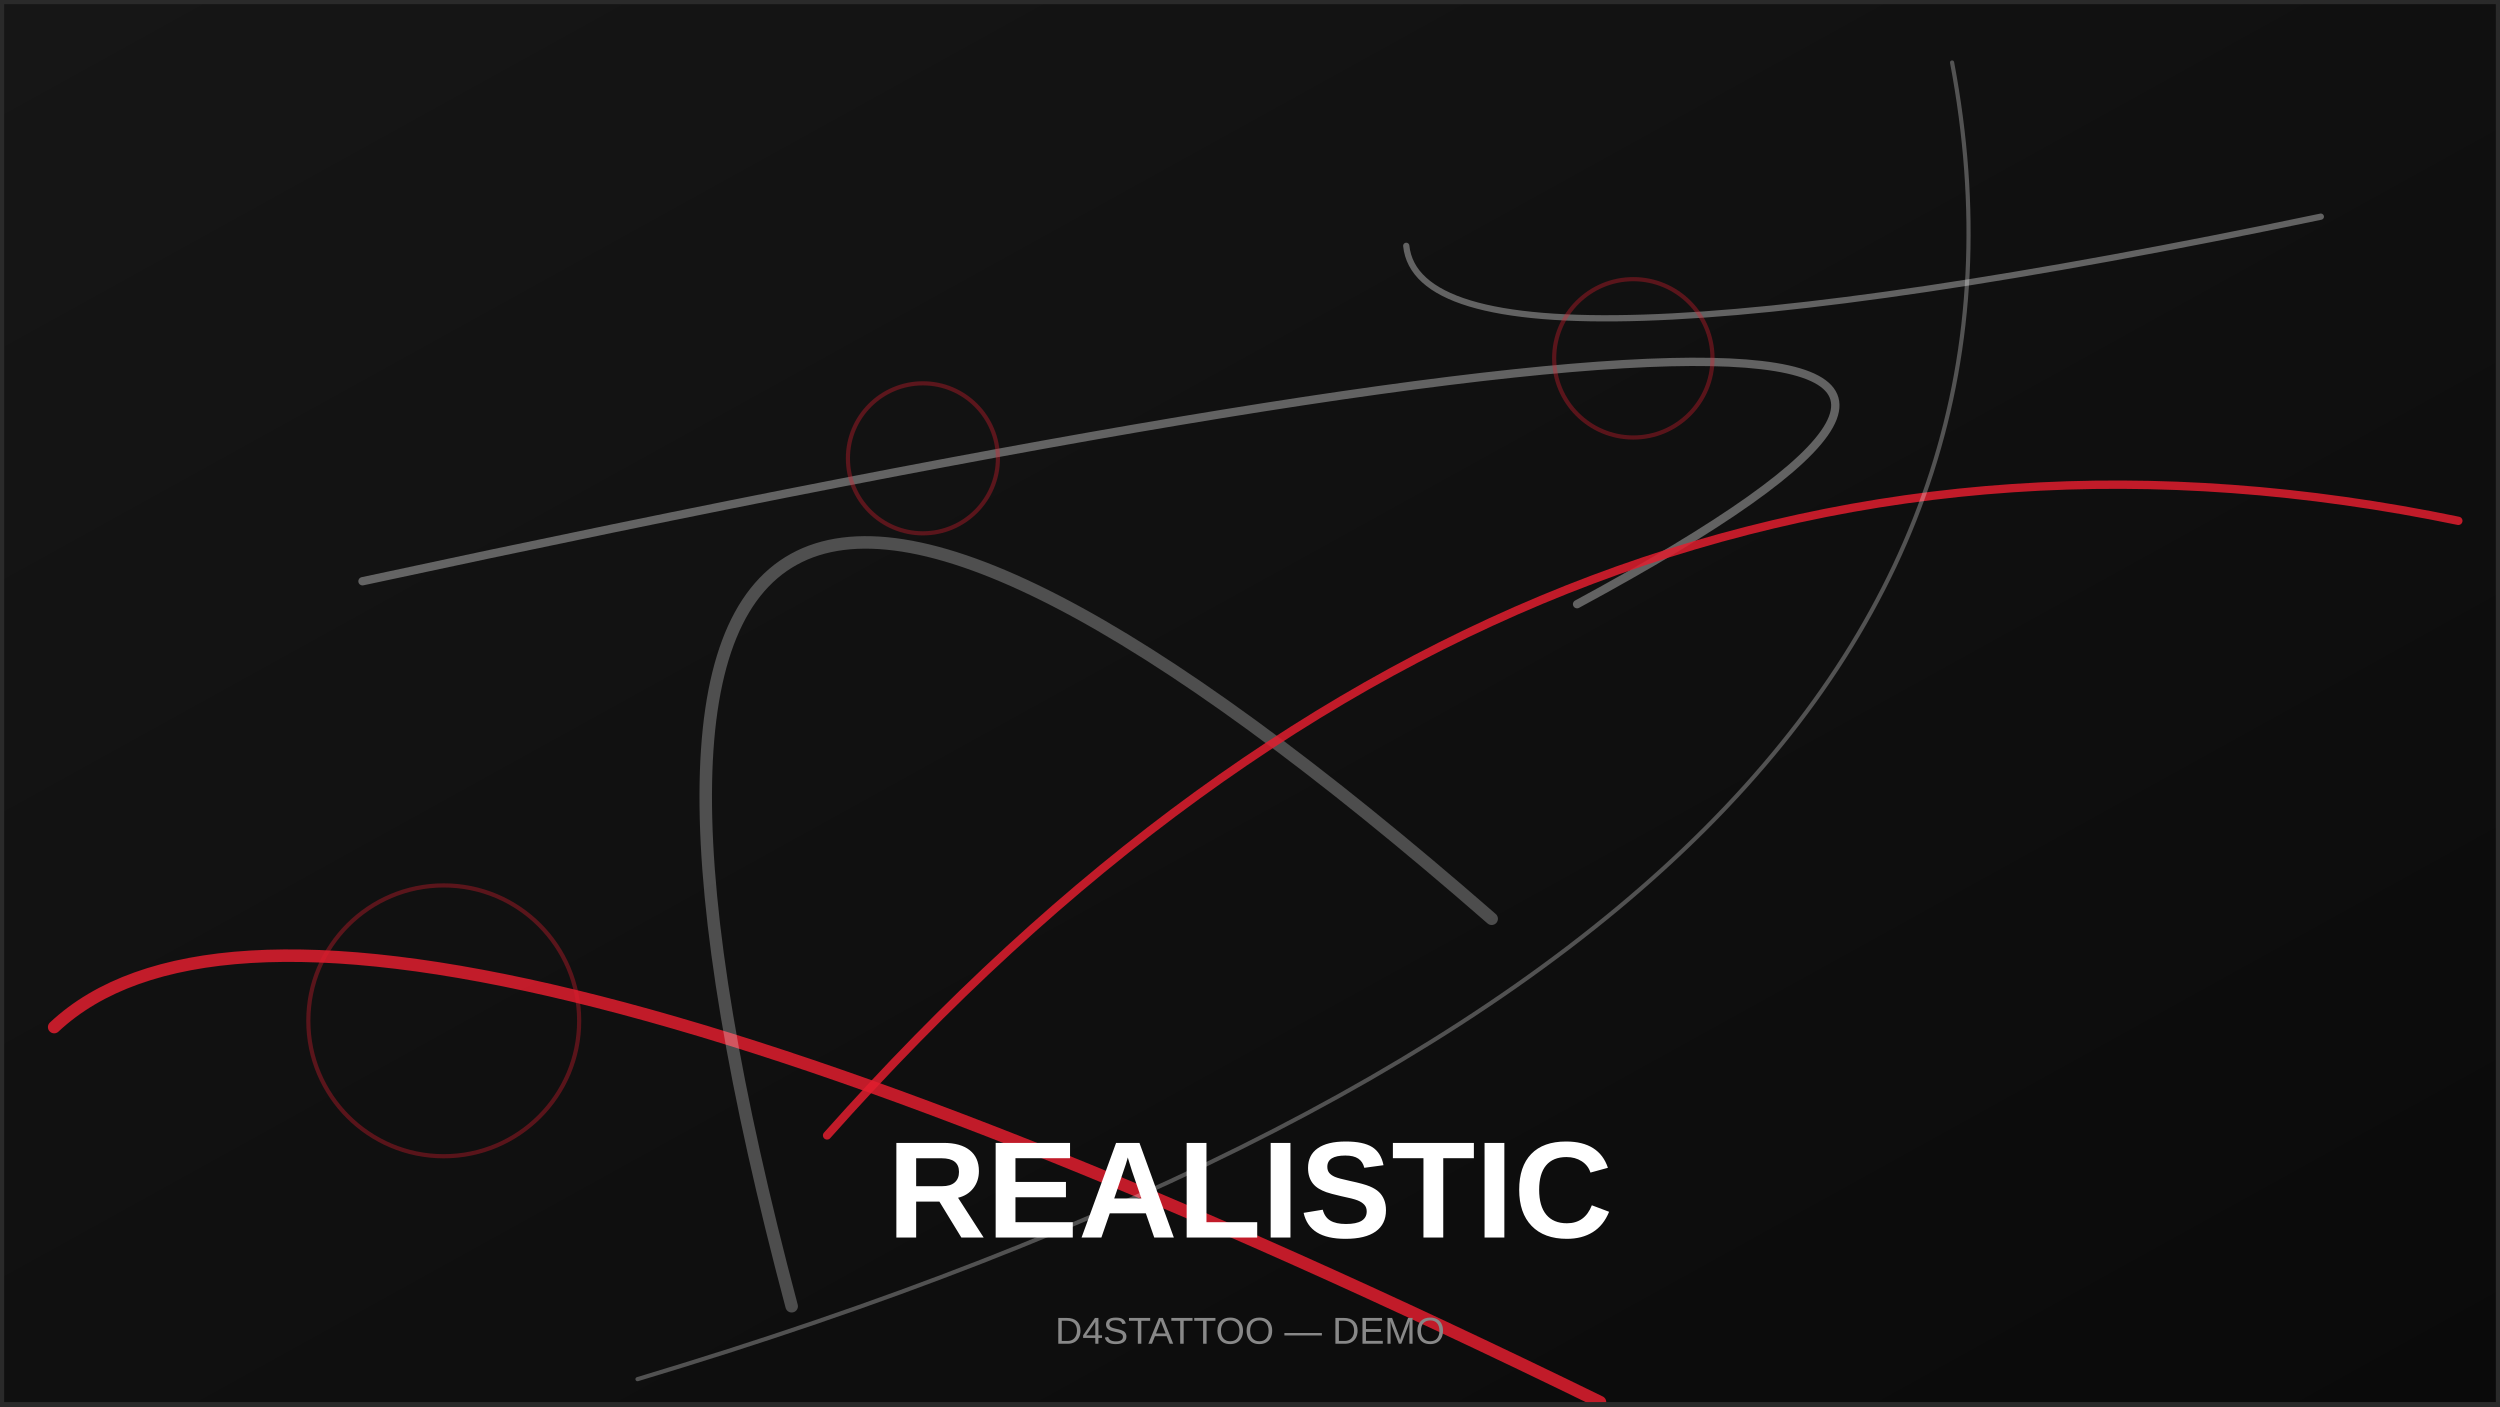
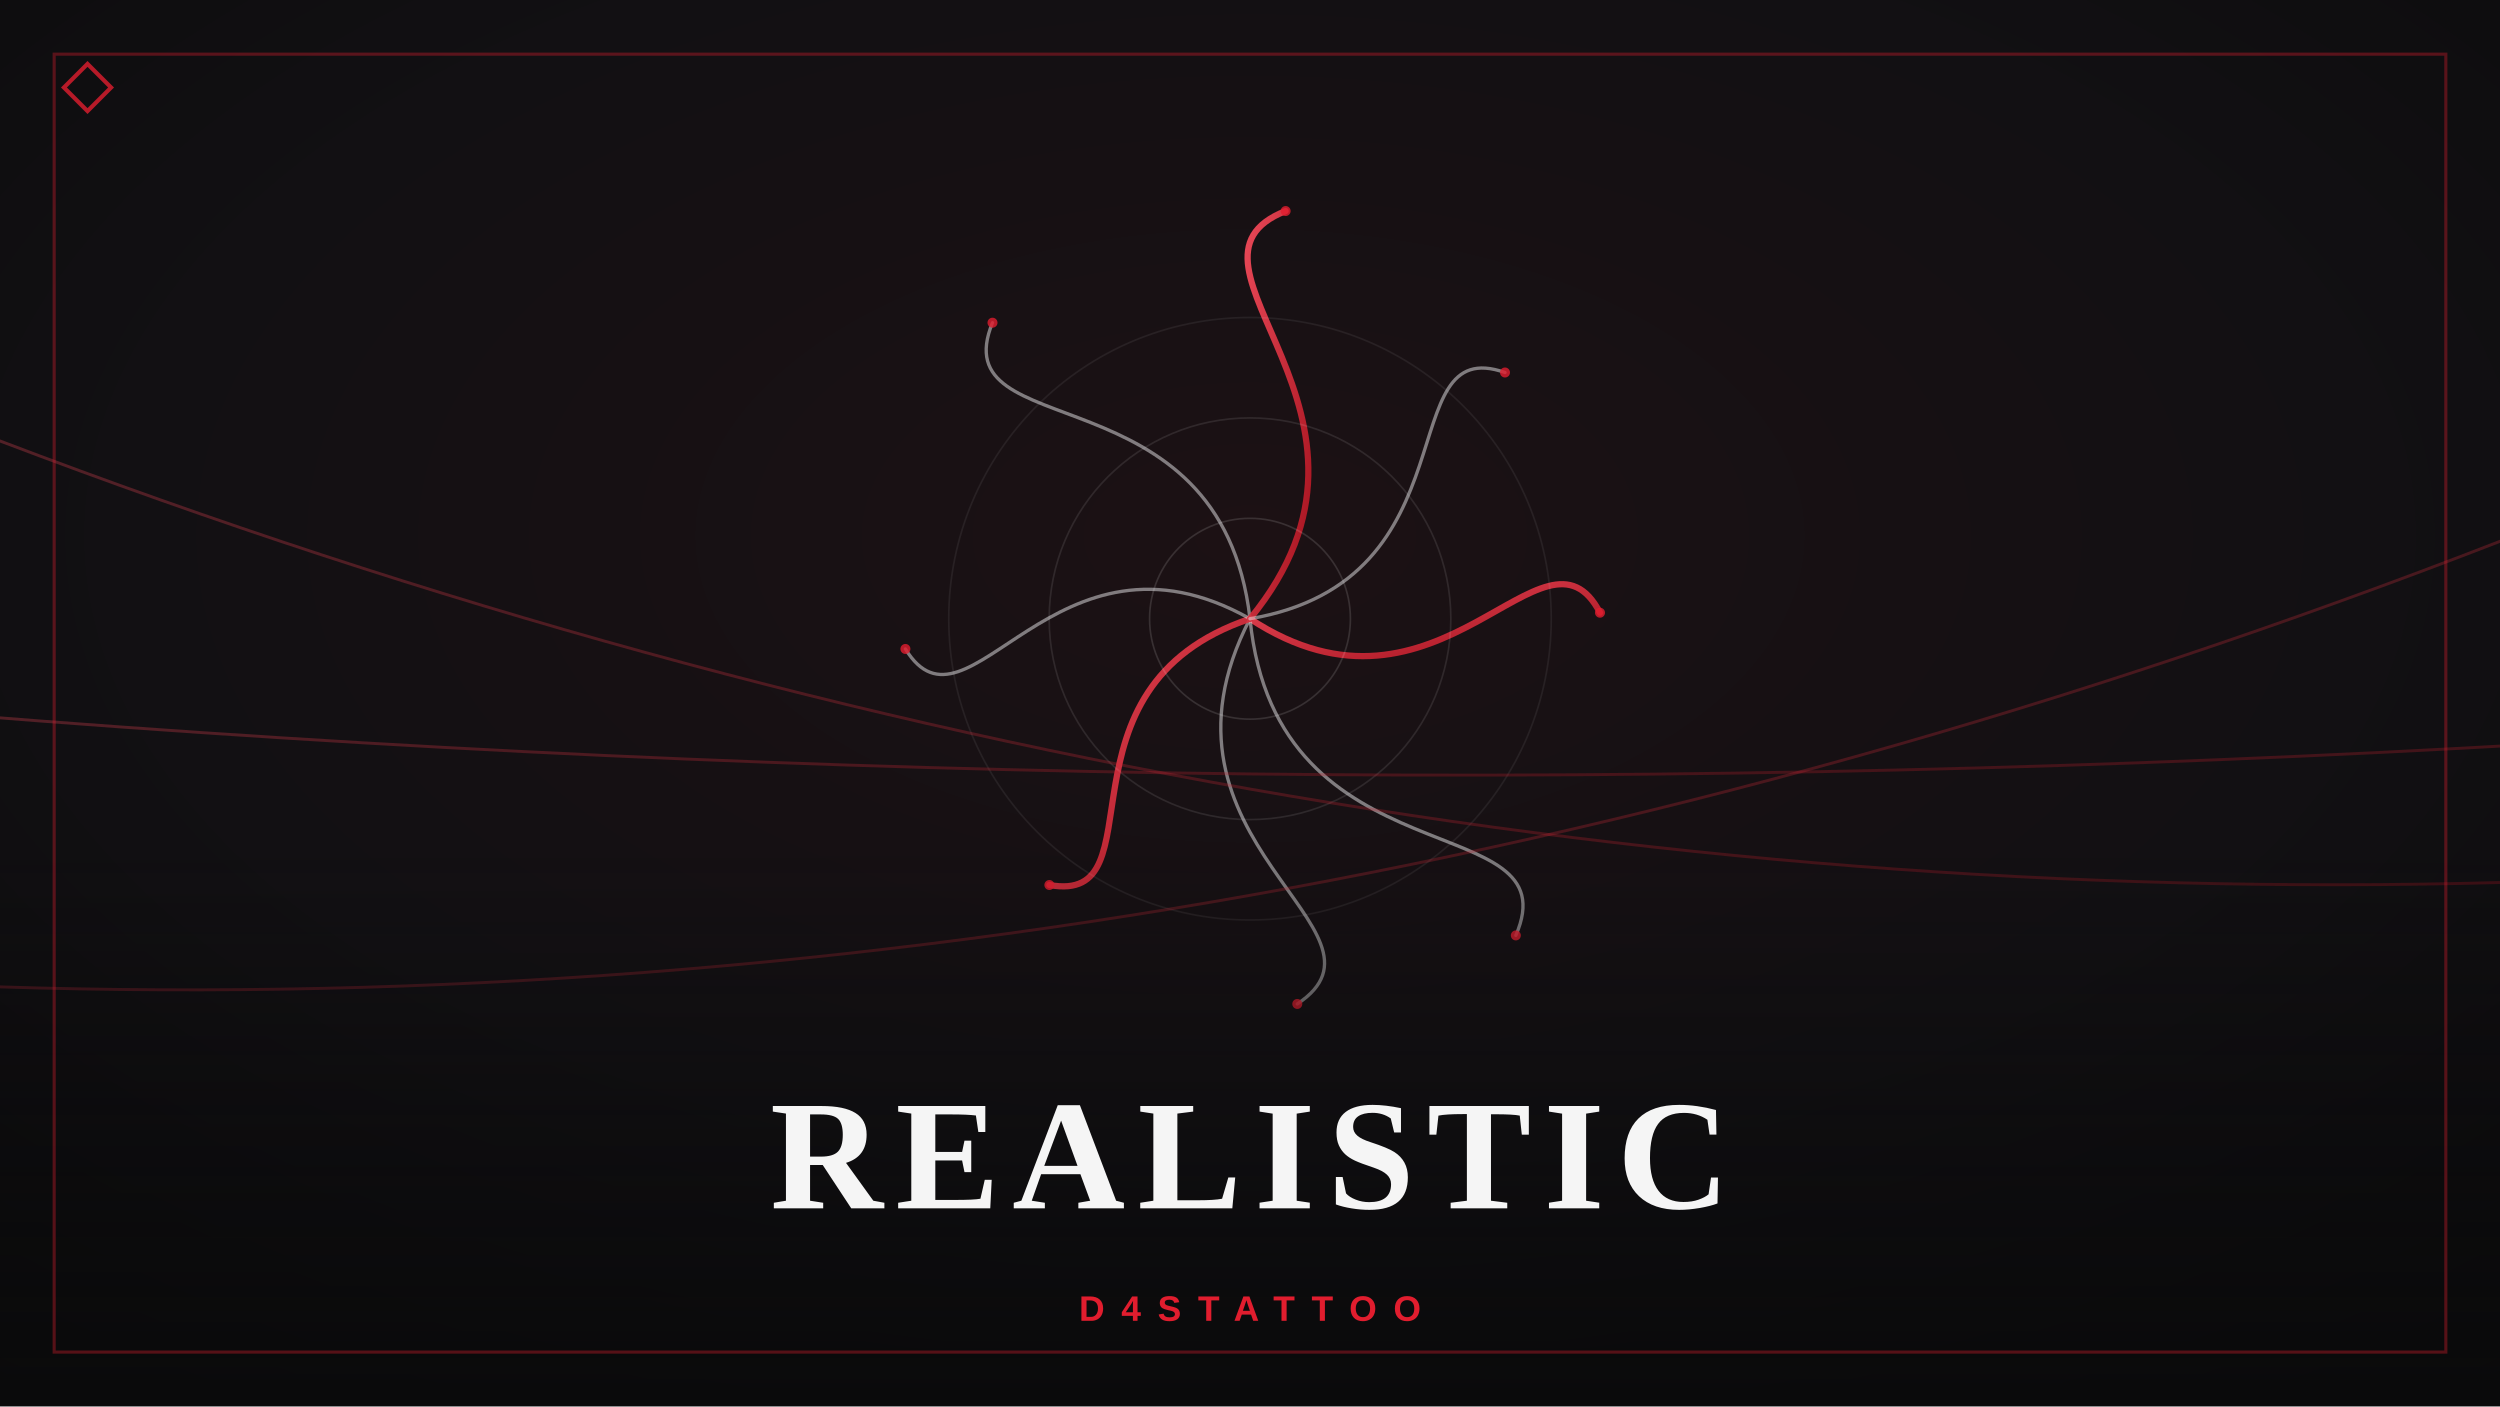
- <svg xmlns="http://www.w3.org/2000/svg" width="1200" height="675" viewBox="0 0 1200 675">
+ <svg xmlns="http://www.w3.org/2000/svg" width="1200" height="675" viewBox="0 0 1200 675" role="img" aria-label="REALISTIC">
  <defs>
-     <linearGradient id="g" x1="0" y1="0" x2="1" y2="1">
-       <stop offset="0" stop-color="#161616" />
-       <stop offset="1" stop-color="#0a0a0a" />
+     <radialGradient id="bg" cx="50%" cy="38%" r="80%">
+       <stop offset="0%" stop-color="#1c1114" />
+       <stop offset="55%" stop-color="#121013" />
+       <stop offset="100%" stop-color="#0a0a0b" />
+     </radialGradient>
+     <linearGradient id="rg" x1="0" y1="0" x2="1" y2="1">
+       <stop offset="0%" stop-color="#ff4d5e" />
+       <stop offset="100%" stop-color="#b3121f" />
+     </linearGradient>
+     <linearGradient id="fade" x1="0" y1="0" x2="0" y2="1">
+       <stop offset="60%" stop-color="#0a0a0b" stop-opacity="0" />
+       <stop offset="100%" stop-color="#0a0a0b" stop-opacity="0.92" />
    </linearGradient>
  </defs>
-   <rect width="1200" height="675" fill="url(#g)" />
-   <path d="M768 673 Q154 373 26 493" stroke="#e11d2e" stroke-width="6" fill="none" opacity="0.85" stroke-linecap="round" />
-   <path d="M380 627 Q214 3 716 441" stroke="#ffffff" stroke-width="6" fill="none" opacity="0.26" stroke-linecap="round" />
-   <path d="M174 279 Q1177 63 757 290" stroke="#ffffff" stroke-width="4" fill="none" opacity="0.34" stroke-linecap="round" />
-   <path d="M397 545 Q740 159 1180 250" stroke="#e11d2e" stroke-width="4" fill="none" opacity="0.85" stroke-linecap="round" />
-   <path d="M937 30 Q1016 449 306 662" stroke="#ffffff" stroke-width="2" fill="none" opacity="0.28" stroke-linecap="round" />
-   <path d="M675 118 Q683 194 1114 104" stroke="#ffffff" stroke-width="3" fill="none" opacity="0.34" stroke-linecap="round" />
-   <circle cx="213" cy="490" r="65" stroke="#e11d2e" stroke-width="2" fill="none" opacity="0.35" />
-   <circle cx="443" cy="220" r="36" stroke="#e11d2e" stroke-width="2" fill="none" opacity="0.35" />
-   <circle cx="784" cy="172" r="38" stroke="#e11d2e" stroke-width="2" fill="none" opacity="0.35" />
-   <rect x="0" y="0" width="1200" height="675" fill="none" stroke="#2a2a2a" stroke-width="4" />
-   <text x="50%" y="594" text-anchor="middle" font-family="Arial, sans-serif" font-size="66" font-weight="bold" fill="#ffffff">REALISTIC</text>
-   <text x="50%" y="675" dy="-30" text-anchor="middle" font-family="Arial, sans-serif" font-size="18" fill="#888888">D4STATTOO — DEMO</text>
+   <rect width="1200" height="675" fill="url(#bg)" />
+   <path d="M600 297 C 691.2 357.1, 741.2 242.7, 768 294.1" stroke="url(#rg)" stroke-width="3" fill="none" opacity="0.9" stroke-linecap="round" />
+   <circle cx="768" cy="294.1" r="2.4" fill="#e11d2e" opacity="0.8" />
+   <path d="M600 297 C 612.6 425.4, 754.8 386.2, 727.6 449" stroke="#e8e8ea" stroke-width="1.6" fill="none" opacity="0.5" stroke-linecap="round" />
+   <circle cx="727.6" cy="449" r="2.4" fill="#e11d2e" opacity="0.8" />
+   <path d="M600 297 C 544.3 404.5, 676.3 446.3, 622.7 481.9" stroke="#e8e8ea" stroke-width="1.6" fill="none" opacity="0.5" stroke-linecap="round" />
+   <circle cx="622.7" cy="481.9" r="2.4" fill="#e11d2e" opacity="0.8" />
+   <path d="M600 297 C 501.5 330.2, 558 434.7, 503.7 424.8" stroke="url(#rg)" stroke-width="3" fill="none" opacity="0.9" stroke-linecap="round" />
+   <circle cx="503.7" cy="424.8" r="2.4" fill="#e11d2e" opacity="0.8" />
+   <path d="M600 297 C 505.9 244.1, 464.6 360.3, 434.6 311.5" stroke="#e8e8ea" stroke-width="1.6" fill="none" opacity="0.5" stroke-linecap="round" />
+   <circle cx="434.6" cy="311.5" r="2.4" fill="#e11d2e" opacity="0.8" />
+   <path d="M600 297 C 585.9 175.4, 451.7 215, 476.4 154.9" stroke="#e8e8ea" stroke-width="1.6" fill="none" opacity="0.5" stroke-linecap="round" />
+   <circle cx="476.4" cy="154.9" r="2.4" fill="#e11d2e" opacity="0.8" />
+   <path d="M600 297 C 681 198.3, 554.1 126.3, 617.1 101.3" stroke="url(#rg)" stroke-width="3" fill="none" opacity="0.9" stroke-linecap="round" />
+   <circle cx="617.1" cy="101.3" r="2.4" fill="#e11d2e" opacity="0.8" />
+   <path d="M600 297 C 709 278.5, 667 159.3, 722.4 178.8" stroke="#e8e8ea" stroke-width="1.6" fill="none" opacity="0.5" stroke-linecap="round" />
+   <circle cx="722.4" cy="178.8" r="2.4" fill="#e11d2e" opacity="0.8" />
+   <circle cx="600" cy="297" r="48.2" stroke="#ffffff" stroke-width="0.8" fill="none" opacity="0.13" />
+   <circle cx="600" cy="297" r="96.4" stroke="#ffffff" stroke-width="0.8" fill="none" opacity="0.1" />
+   <circle cx="600" cy="297" r="144.6" stroke="#ffffff" stroke-width="0.8" fill="none" opacity="0.07" />
+   <path d="M-20 204 Q 600 444, 1220 423" stroke="url(#rg)" stroke-width="1.4" fill="none" opacity="0.28" />
+   <path d="M-20 343 Q 600 393, 1220 357" stroke="url(#rg)" stroke-width="1.4" fill="none" opacity="0.28" />
+   <path d="M-20 473 Q 600 497, 1220 252" stroke="url(#rg)" stroke-width="1.4" fill="none" opacity="0.28" />
+   <rect width="1200" height="675" fill="url(#fade)" />
+   <rect x="26" y="26" width="1148" height="623" fill="none" stroke="#e11d2e" stroke-opacity="0.35" stroke-width="1.5" />
+   <rect x="34" y="34" width="16" height="16" fill="none" stroke="#e11d2e" stroke-width="2" opacity=".8" transform="rotate(45 42 42)" />
+   <text x="50%" y="580" text-anchor="middle" font-family="Georgia, 'Times New Roman', serif" font-size="75" font-weight="700" fill="#f5f5f5" letter-spacing="6">REALISTIC</text>
+   <text x="50%" y="634" text-anchor="middle" font-family="Arial, sans-serif" font-size="17" fill="#e11d2e" letter-spacing="8" font-weight="700">D4STATTOO</text>
</svg>
